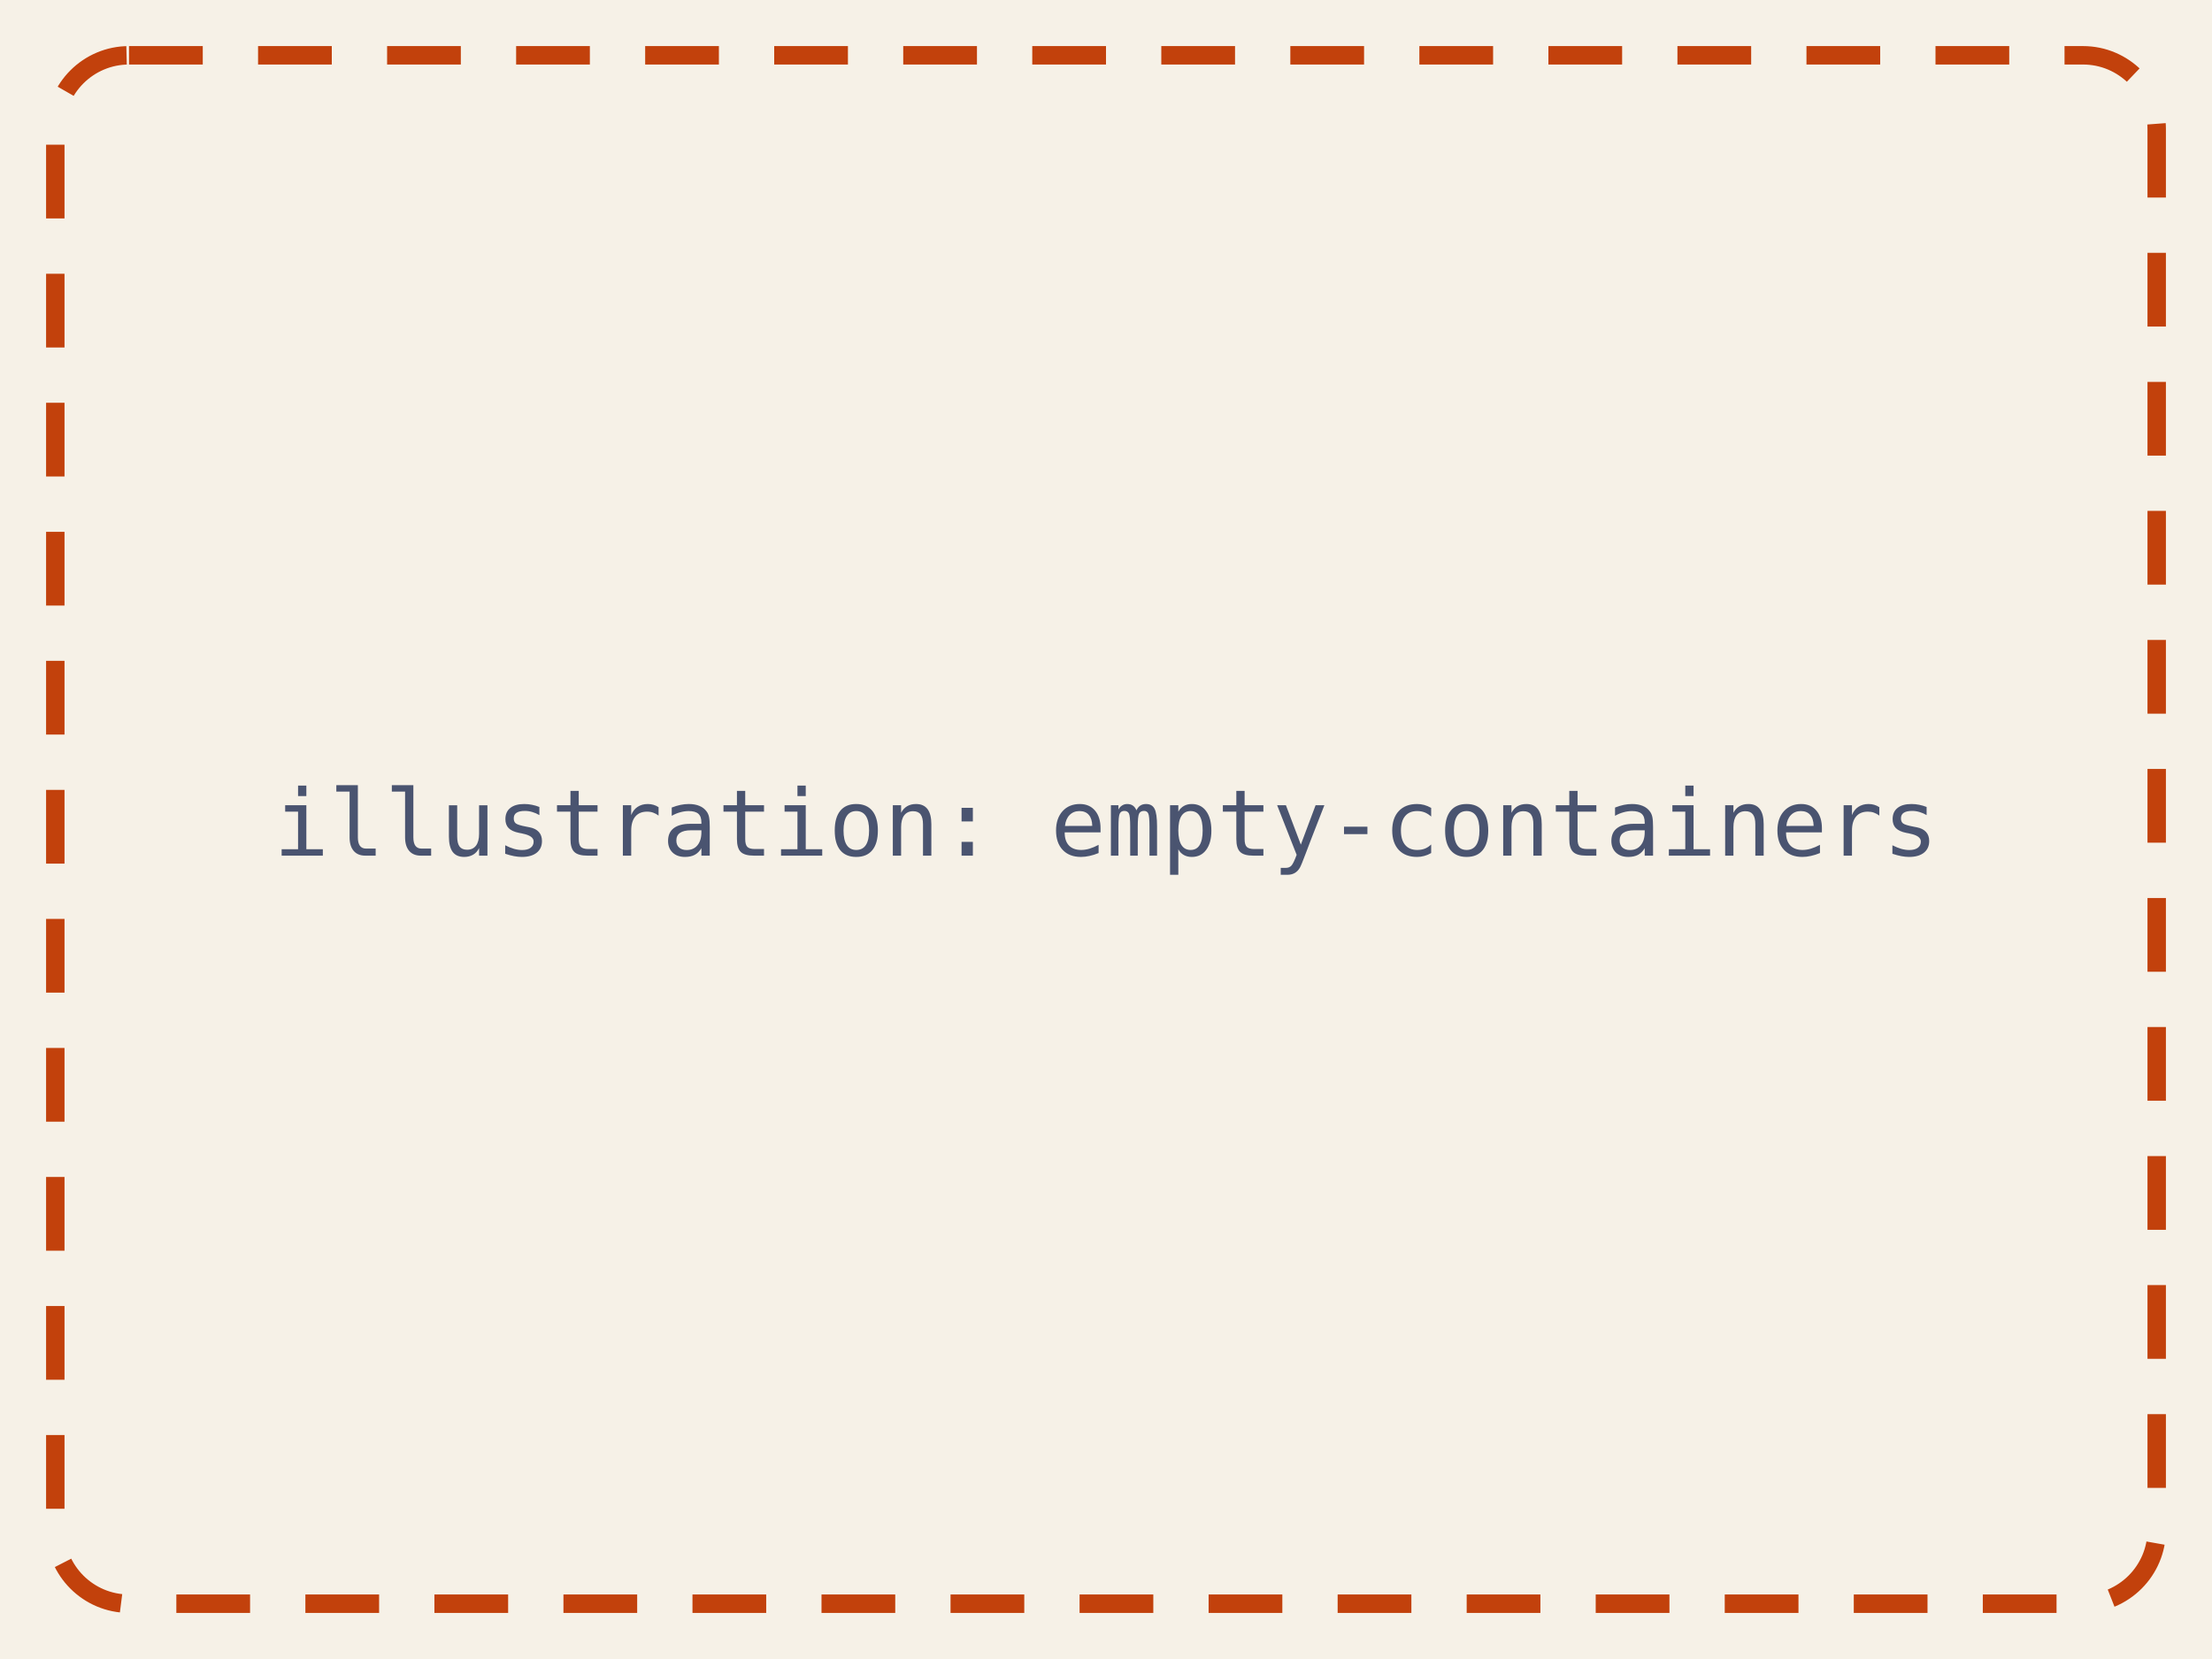
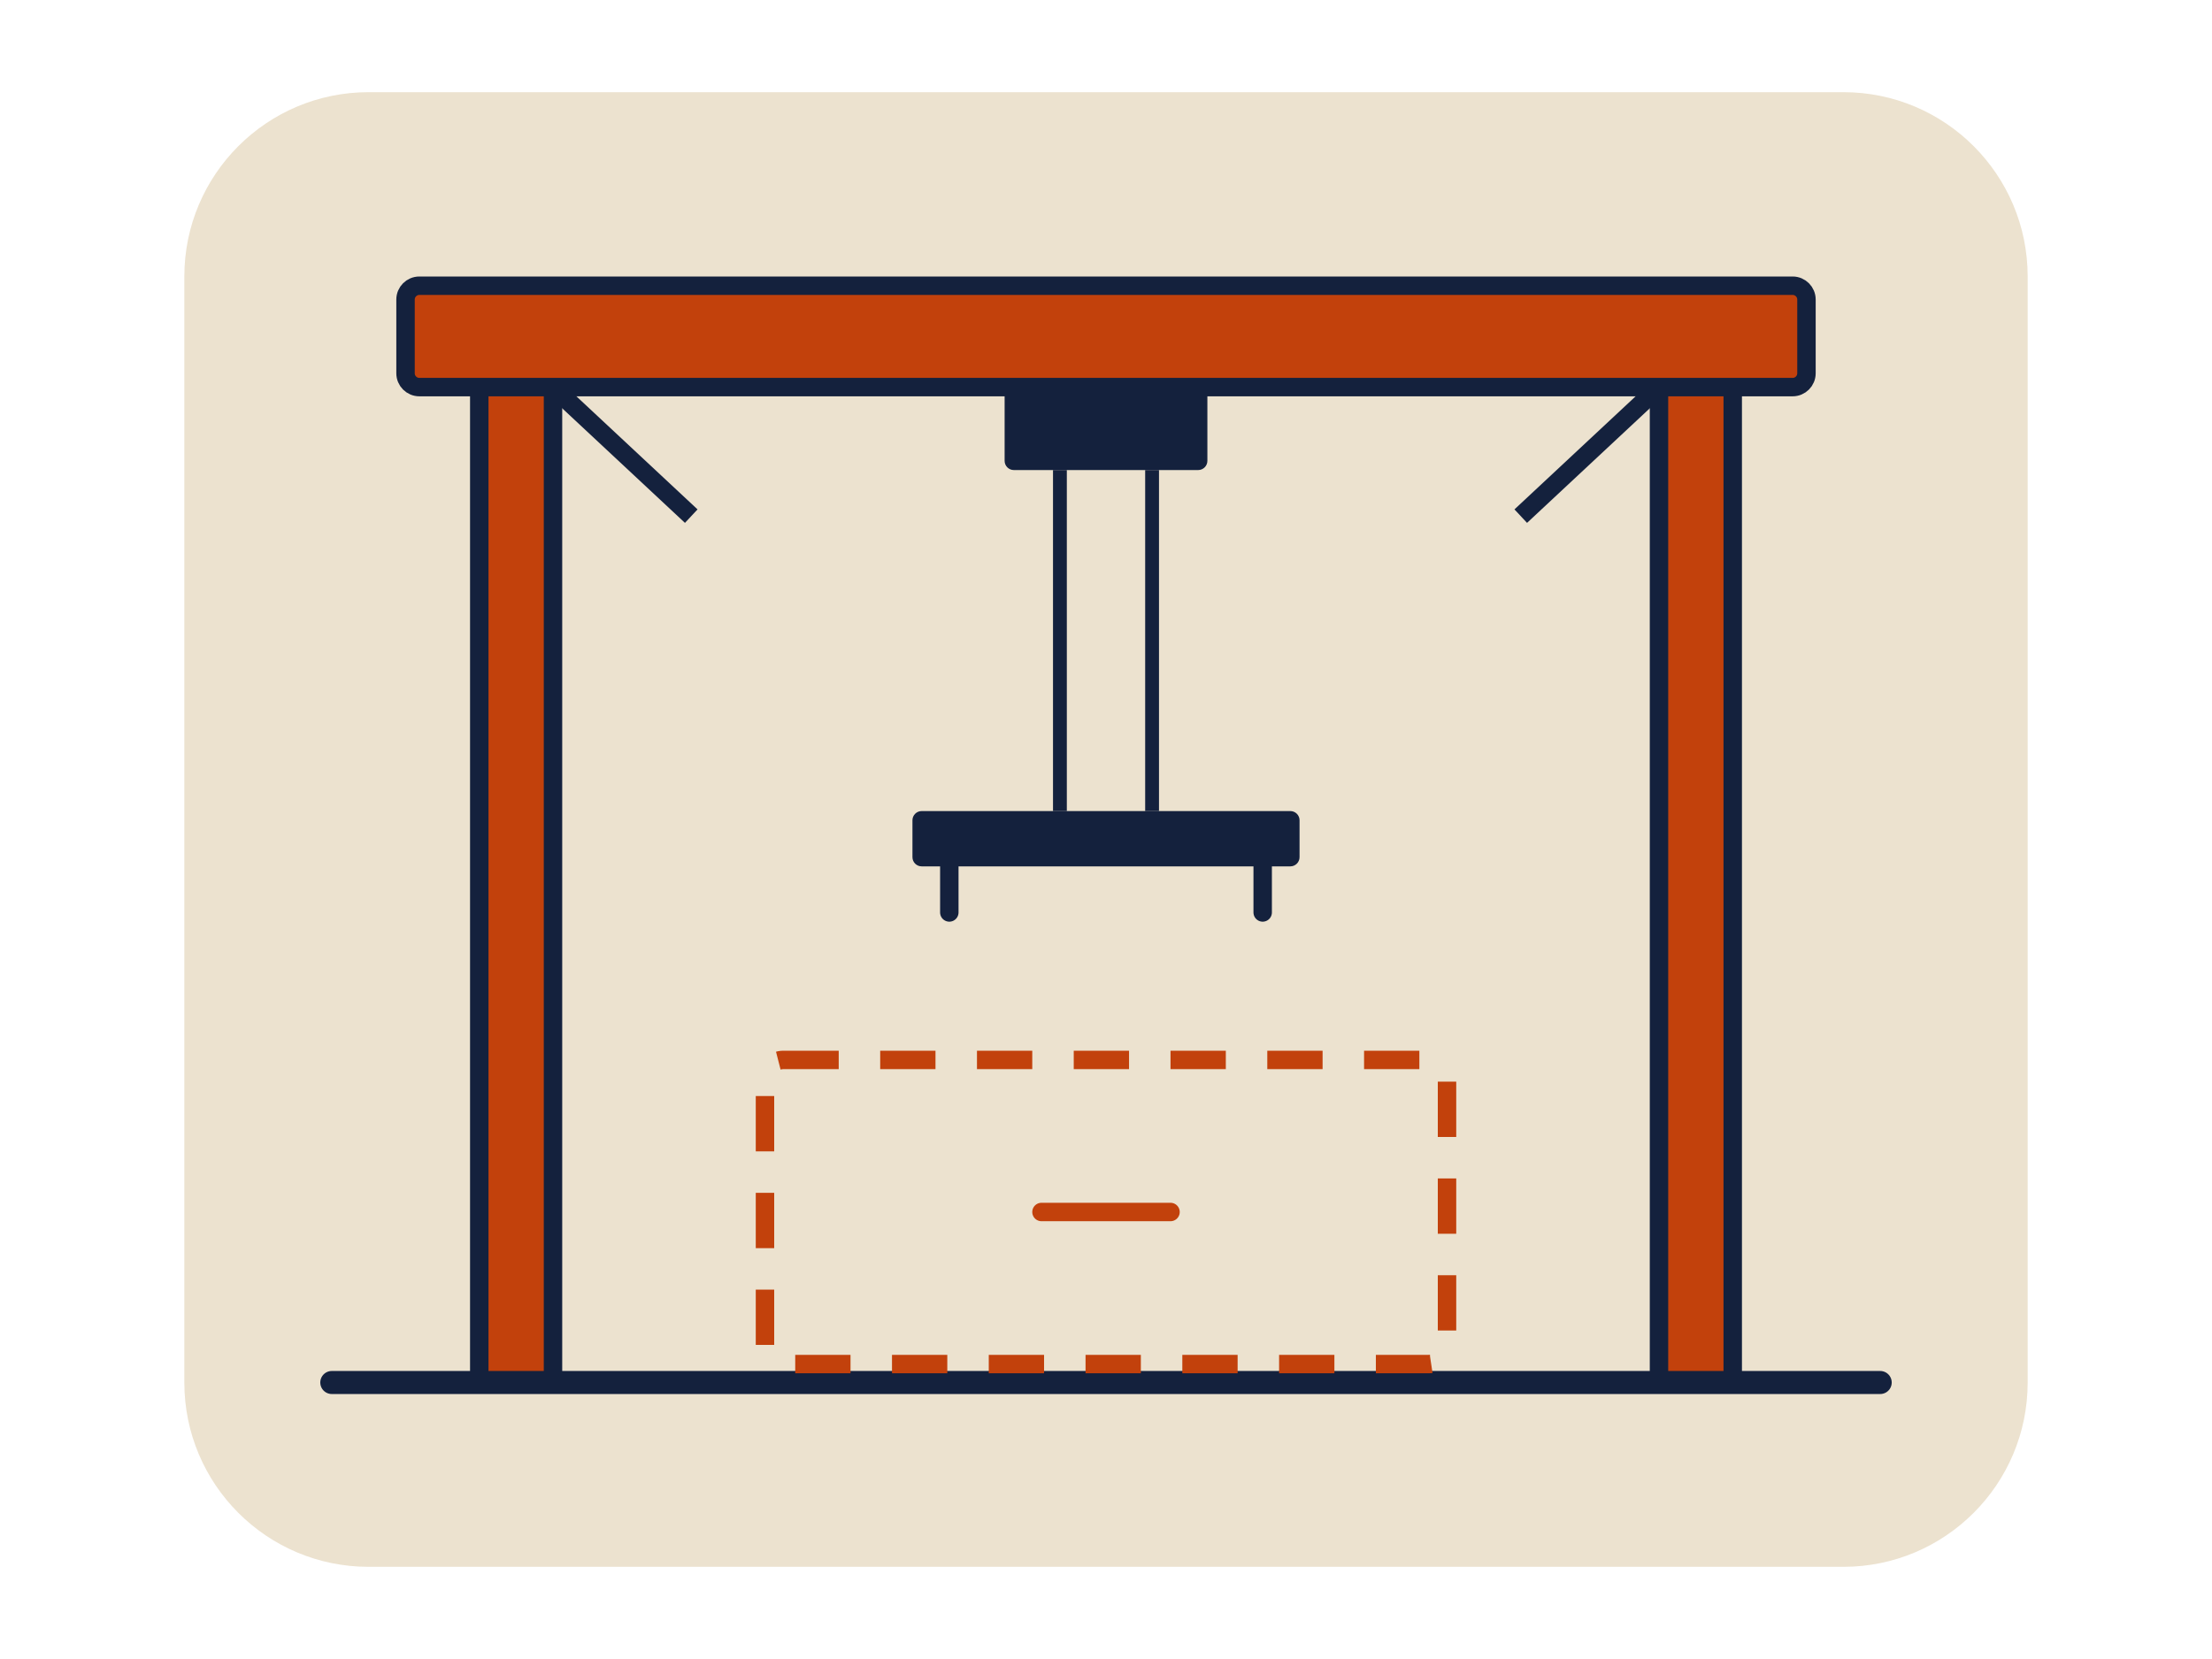
- <svg xmlns="http://www.w3.org/2000/svg" viewBox="0 0 480 360" role="img" aria-label="Illustration placeholder: empty-containers">
-   <rect width="480" height="360" fill="#f6f1e7" />
-   <rect x="12" y="12" width="456" height="336" fill="none" stroke="#c2410c" stroke-width="4" stroke-dasharray="16 12" rx="16" />
-   <text x="50%" y="50%" text-anchor="middle" dominant-baseline="middle" font-family="monospace" font-size="20" fill="#4a5470">illustration: empty-containers</text>
+ <svg xmlns="http://www.w3.org/2000/svg" viewBox="0 0 480 360" role="img" aria-label="A quay crane with nothing on its hook above an empty container slot">
+   <rect x="40" y="20" width="400" height="320" rx="40" fill="#ece2cf" />
+   <rect x="104" y="78" width="16" height="222" fill="#c2410c" stroke="#14213d" stroke-width="4" />
+   <rect x="360" y="78" width="16" height="222" fill="#c2410c" stroke="#14213d" stroke-width="4" />
+   <rect x="88" y="62" width="304" height="22" rx="3" fill="#c2410c" stroke="#14213d" stroke-width="4" />
+   <path d="M120 84L150 112M360 84L330 112" stroke="#14213d" stroke-width="4" />
+   <rect x="218" y="84" width="44" height="18" rx="2" fill="#14213d" />
+   <path d="M230 102V176M250 102V176" stroke="#14213d" stroke-width="3" />
+   <rect x="198" y="176" width="84" height="12" rx="2" fill="#14213d" />
+   <path d="M206 188v10M274 188v10" stroke="#14213d" stroke-width="4" stroke-linecap="round" />
+   <path d="M72 300H408" stroke="#14213d" stroke-width="5" stroke-linecap="round" />
+   <rect x="166" y="230" width="148" height="66" rx="4" fill="none" stroke="#c2410c" stroke-width="4" stroke-dasharray="12 9" />
+   <path d="M226 263h28" stroke="#c2410c" stroke-width="4" stroke-linecap="round" />
</svg>
